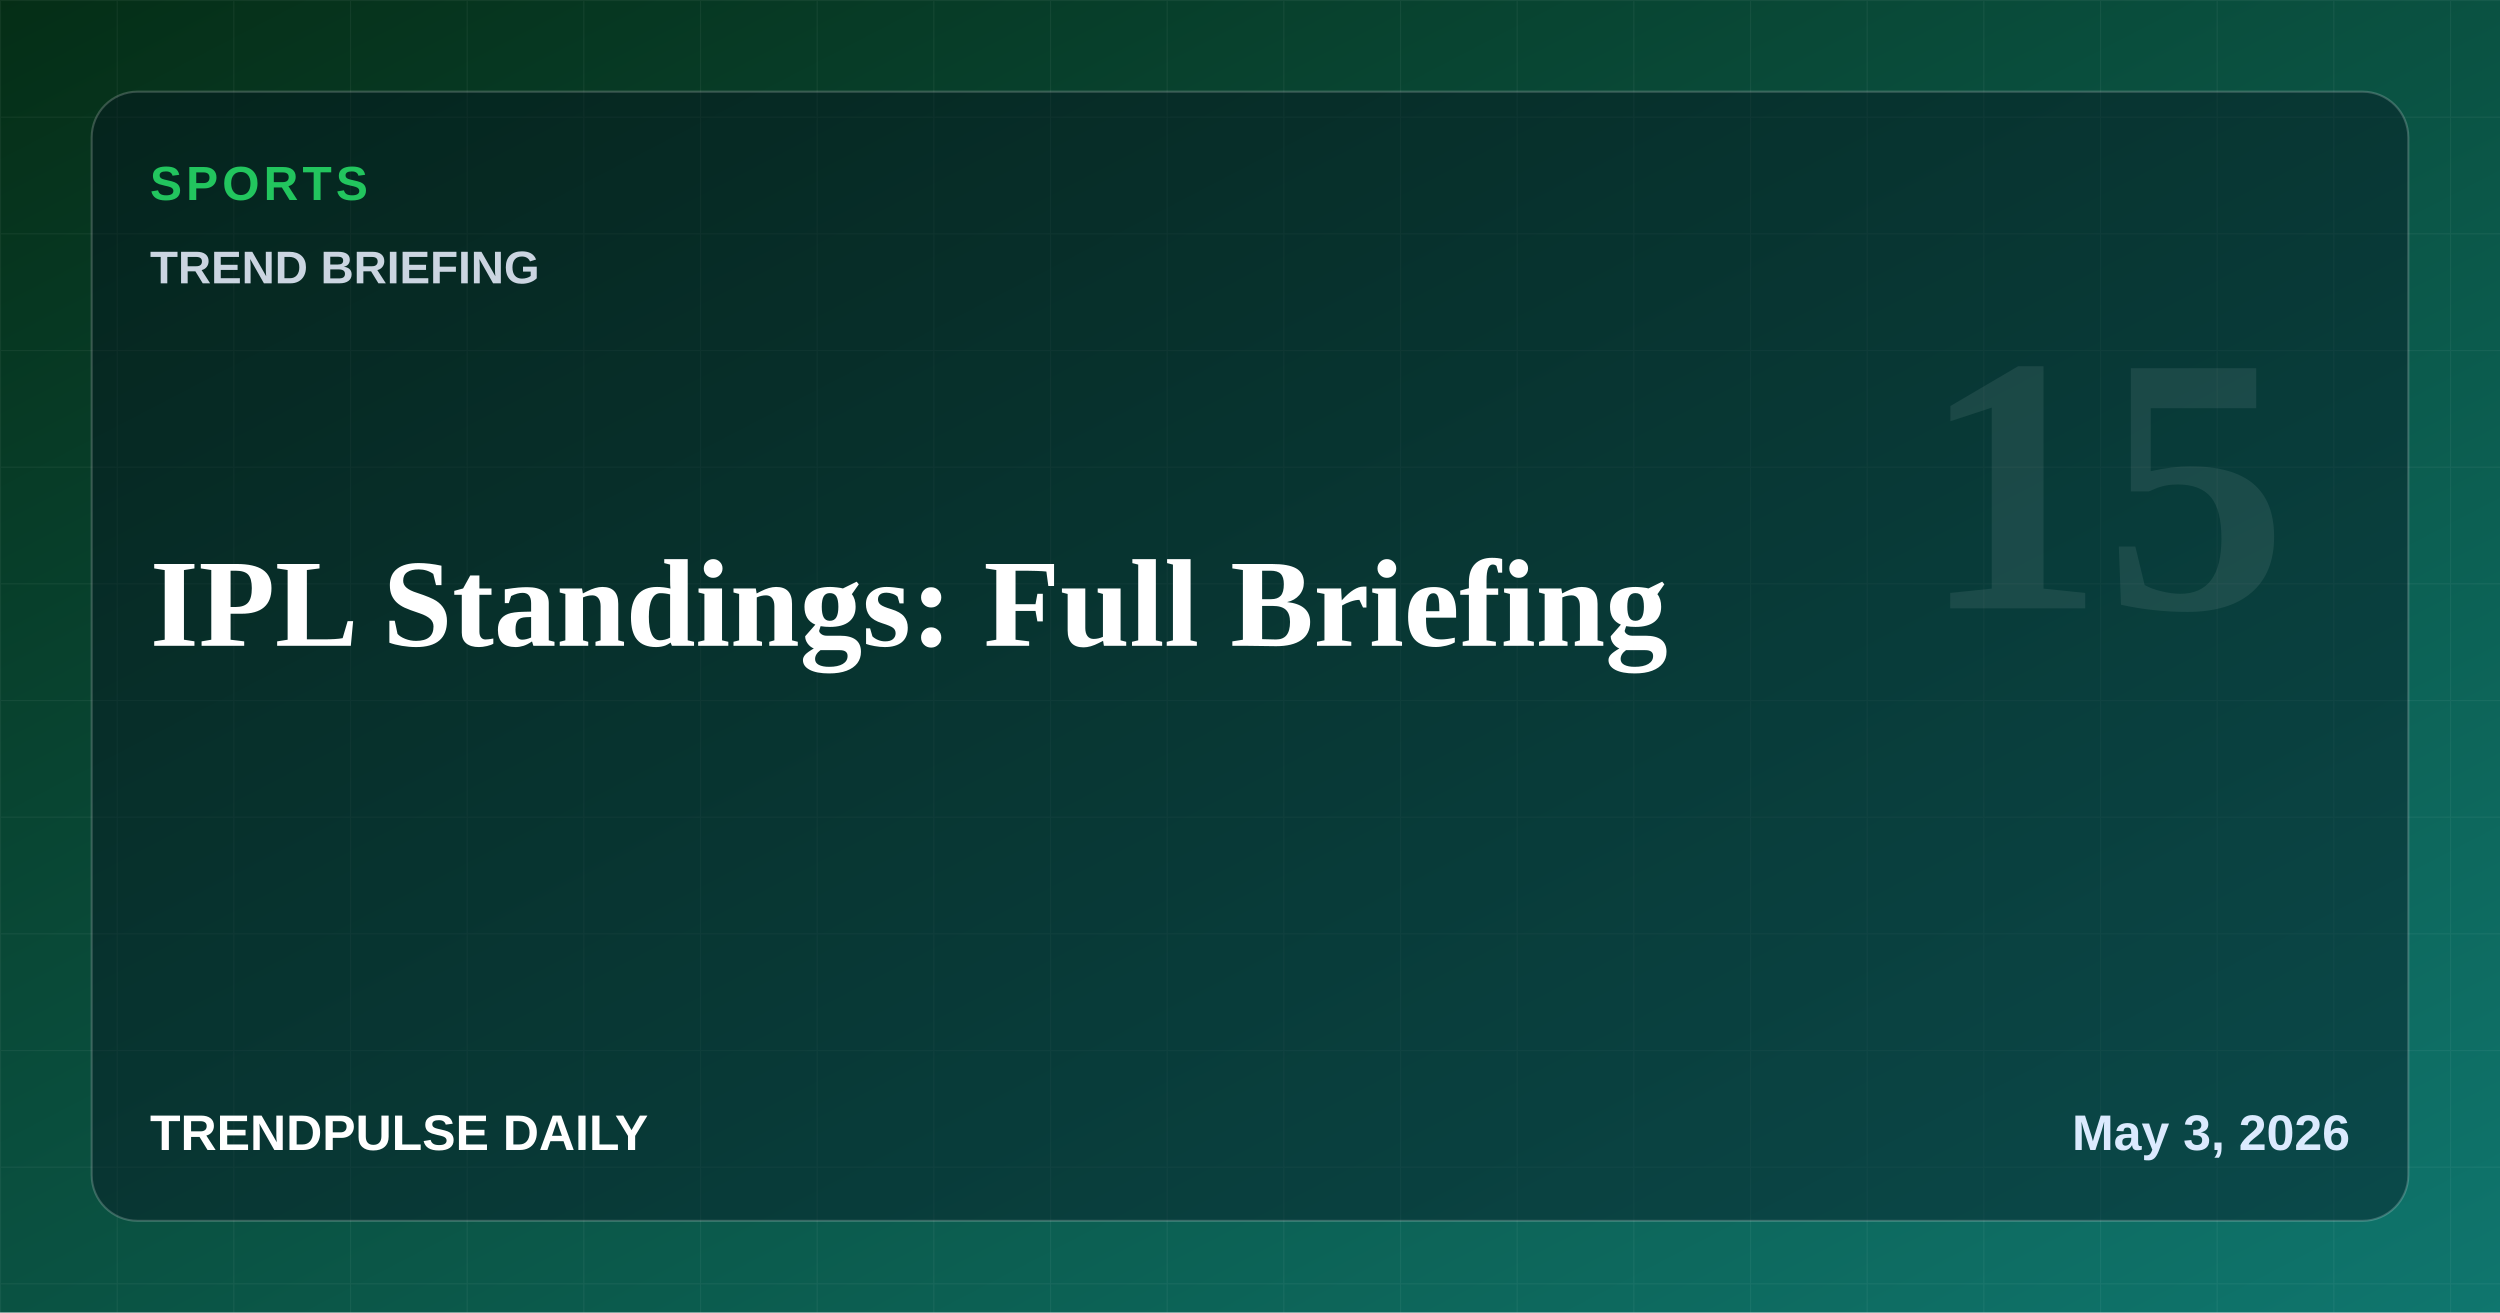
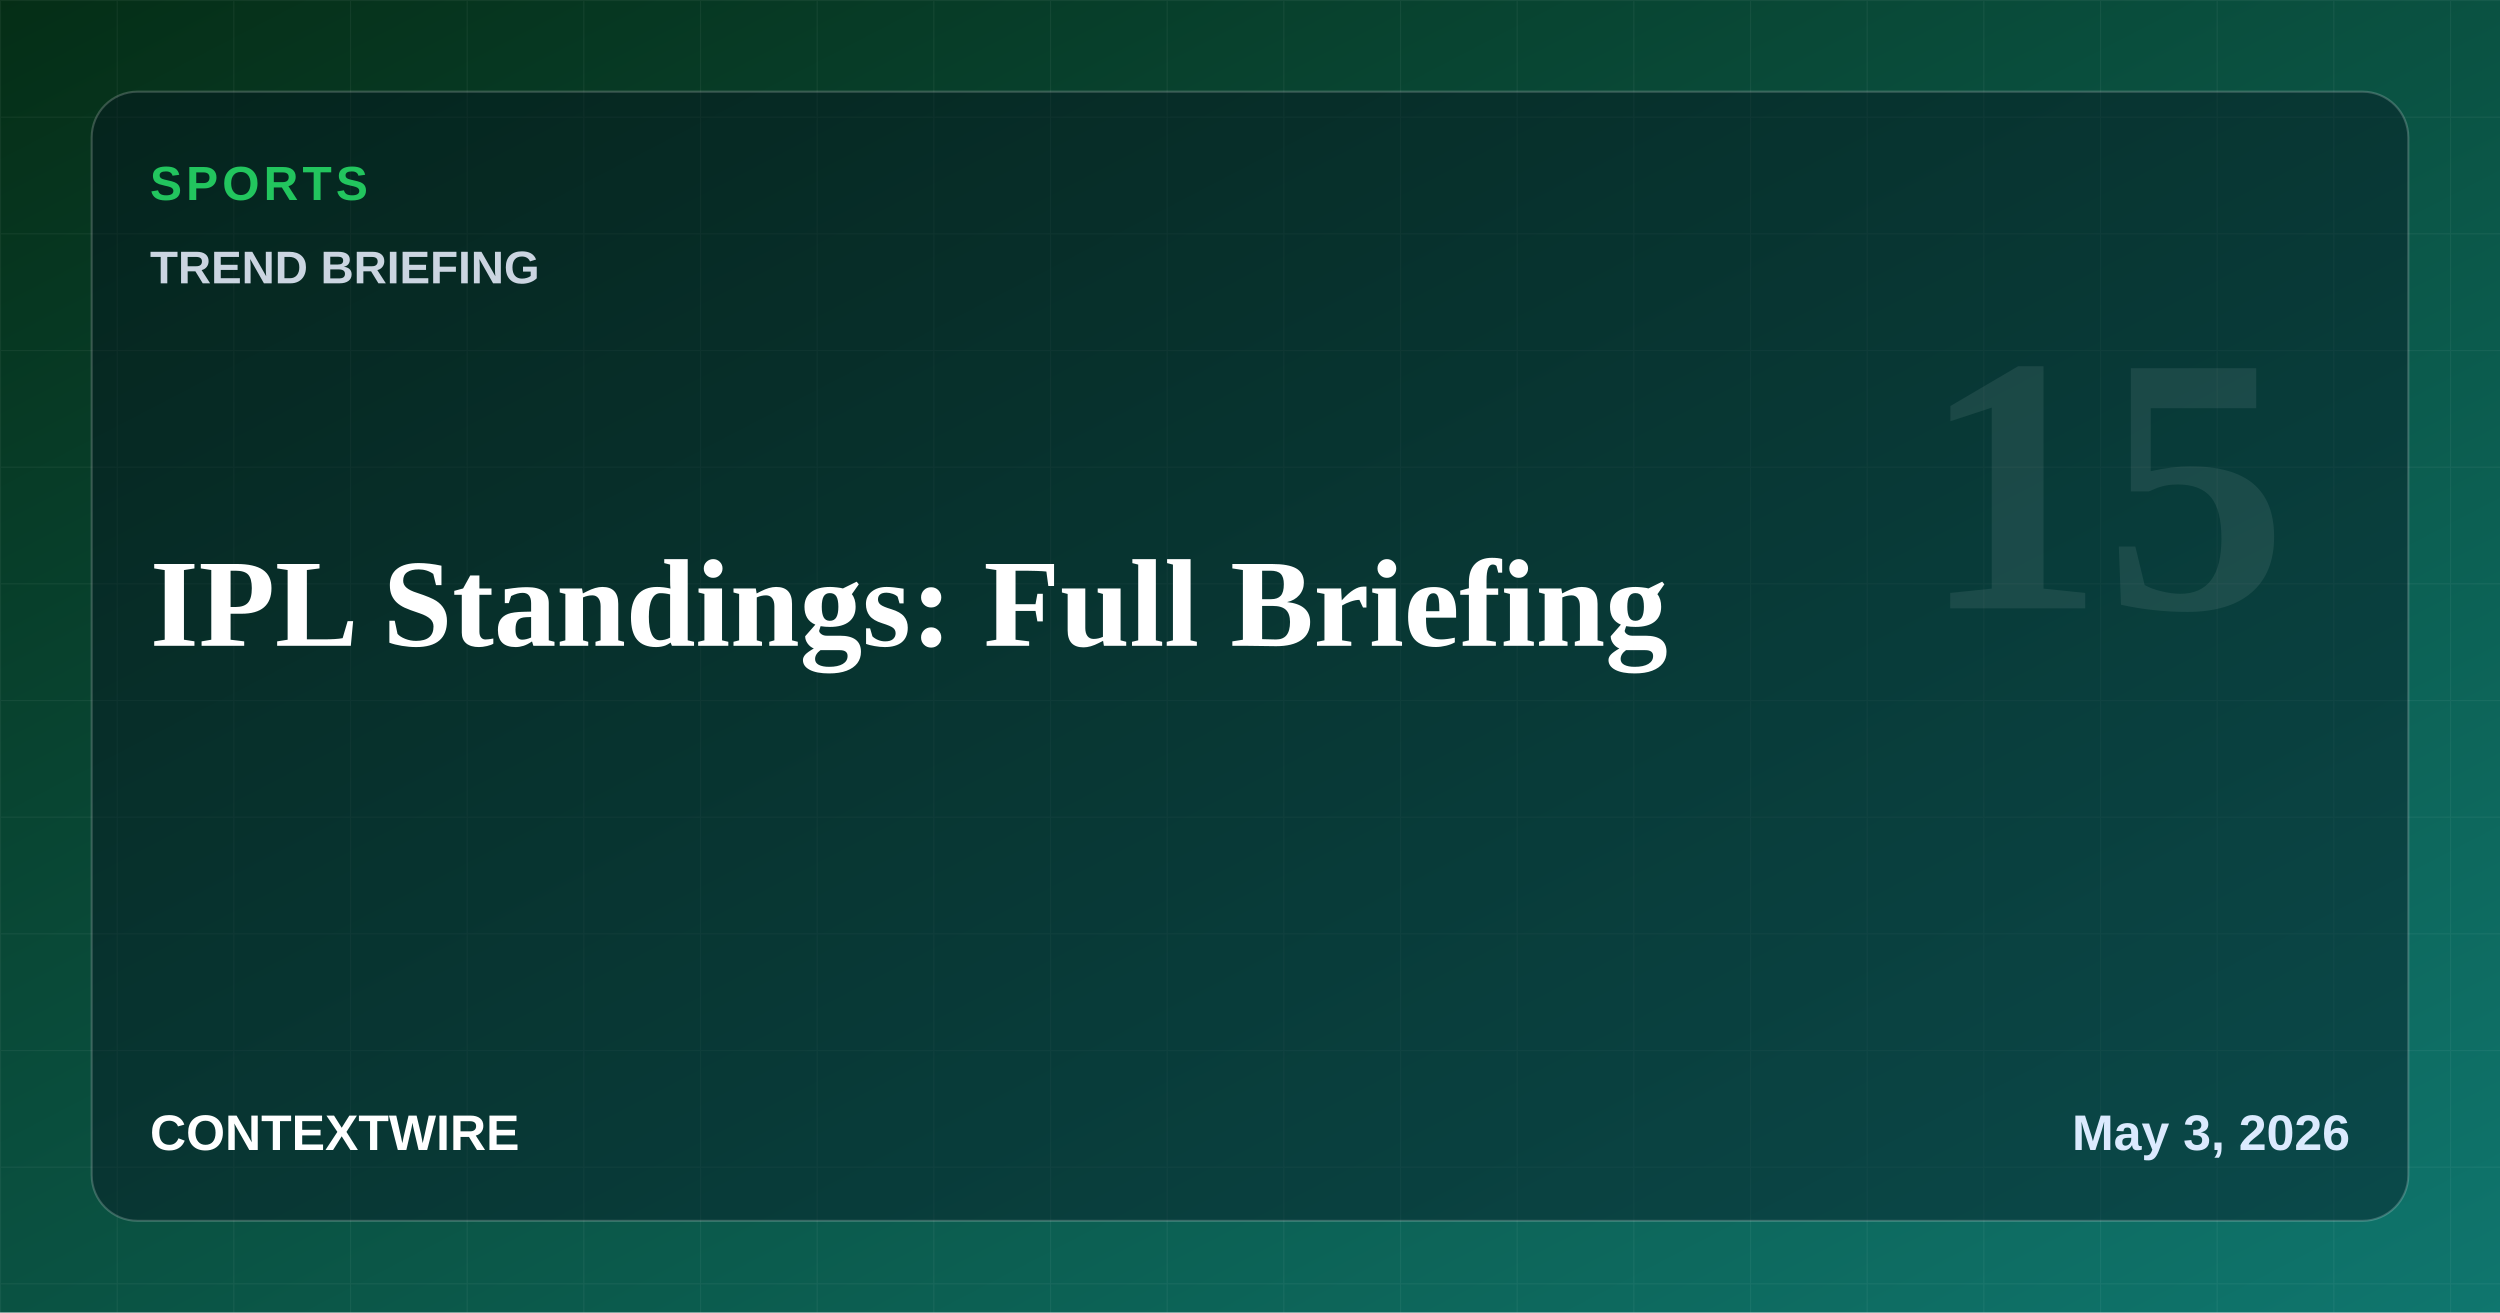
<svg xmlns="http://www.w3.org/2000/svg" width="1200" height="630" viewBox="0 0 1200 630" role="img" aria-label="IPL Standings: Full Briefing">
  <defs>
    <linearGradient id="bg" x1="0" y1="0" x2="1" y2="1">
      <stop offset="0" stop-color="#052e16" />
      <stop offset="1" stop-color="#0f766e" />
    </linearGradient>
    <pattern id="grid" width="56" height="56" patternUnits="userSpaceOnUse">
      <path d="M56 0H0v56" fill="none" stroke="#ffffff" stroke-opacity=".08" stroke-width="1" />
    </pattern>
  </defs>
  <rect width="1200" height="630" fill="url(#bg)" />
  <rect width="1200" height="630" fill="url(#grid)" opacity=".65" />
  <rect x="44" y="44" width="1112" height="542" rx="22" fill="#07111f" fill-opacity=".42" stroke="#ffffff" stroke-opacity=".2" />
  <text x="72" y="96" font-family="Arial, Helvetica, sans-serif" font-size="23" font-weight="800" fill="#22c55e" letter-spacing="2">SPORTS</text>
  <text x="72" y="136" font-family="Arial, Helvetica, sans-serif" font-size="22" font-weight="700" fill="#cbd5e1">TREND BRIEFING</text>
  <text x="72" y="310" font-family="Georgia, 'Times New Roman', serif" font-size="60" font-weight="700" fill="#ffffff">IPL Standings: Full Briefing</text>
-   <text x="72" y="552" font-family="Arial, Helvetica, sans-serif" font-size="24" font-weight="800" fill="#ffffff">TRENDPULSE DAILY</text>
+   <text x="72" y="552" font-family="Arial, Helvetica, sans-serif" font-size="24" font-weight="800" fill="#ffffff">CONTEXTWIRE</text>
  <text x="1128" y="552" text-anchor="end" font-family="Arial, Helvetica, sans-serif" font-size="24" font-weight="700" fill="#dbeafe">May 3, 2026</text>
  <text x="1010" y="292" text-anchor="middle" font-family="Georgia, 'Times New Roman', serif" font-size="176" font-weight="700" fill="#ffffff" opacity=".08">15</text>
</svg>
